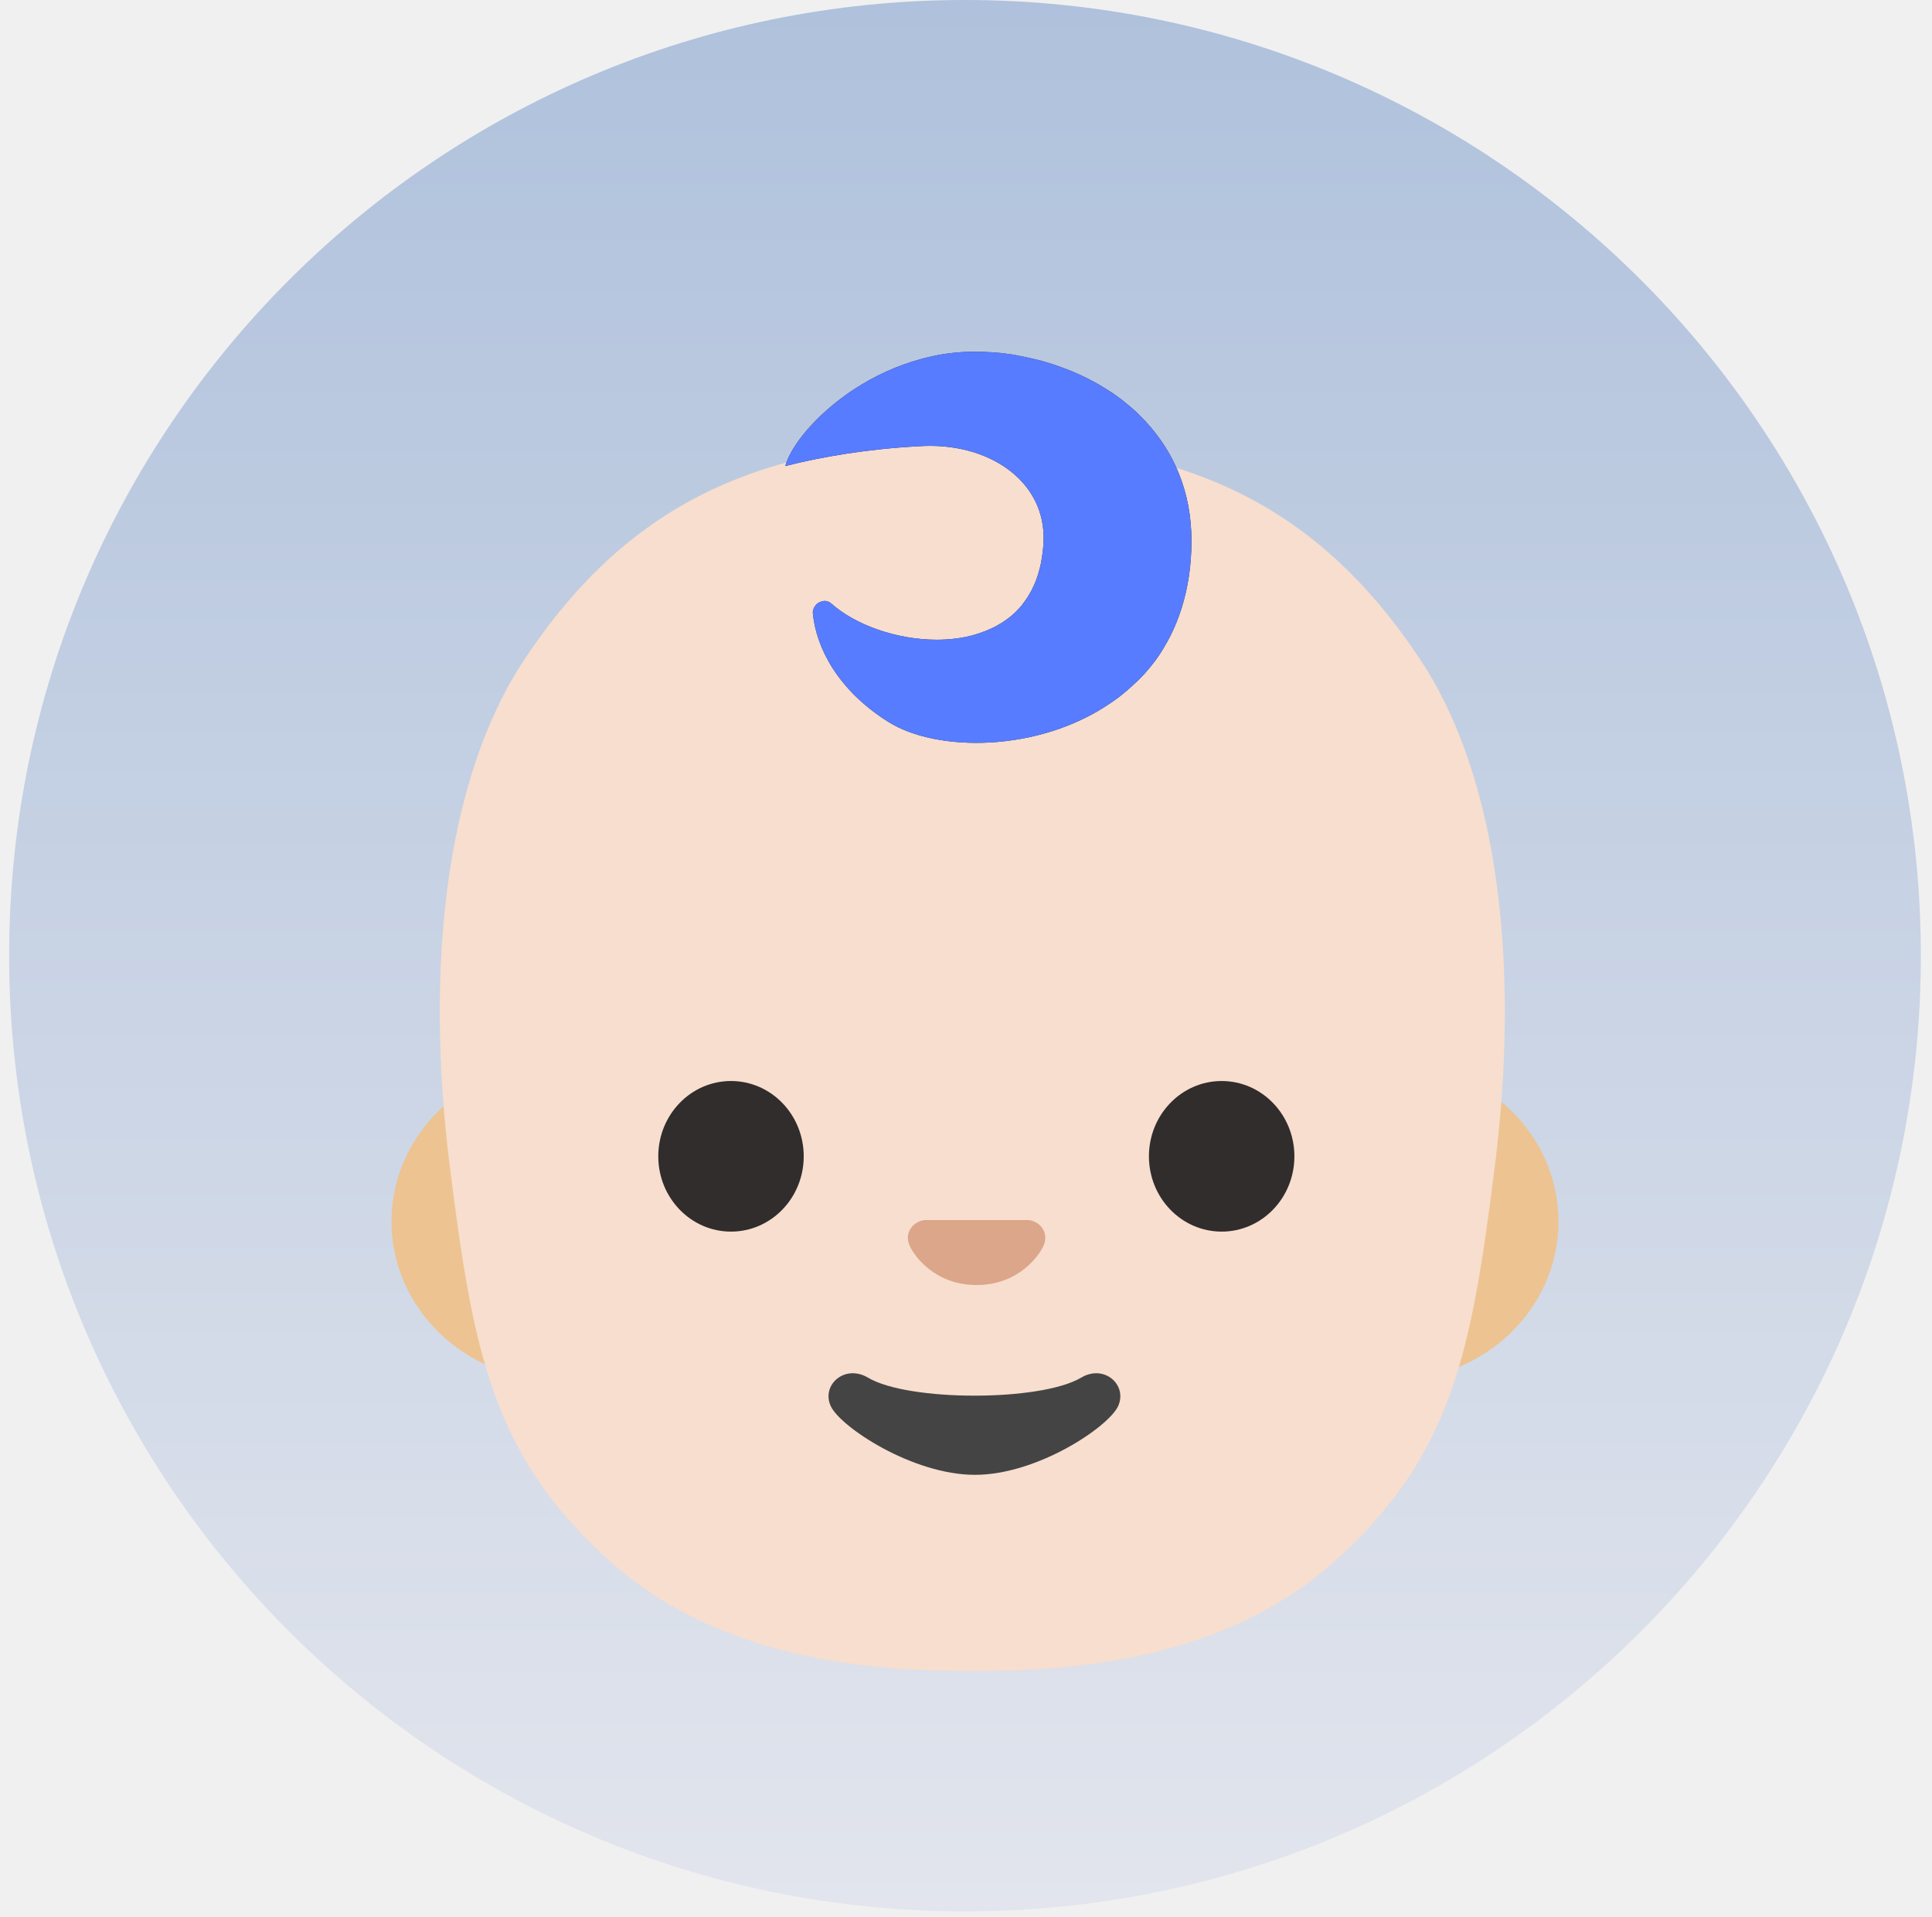
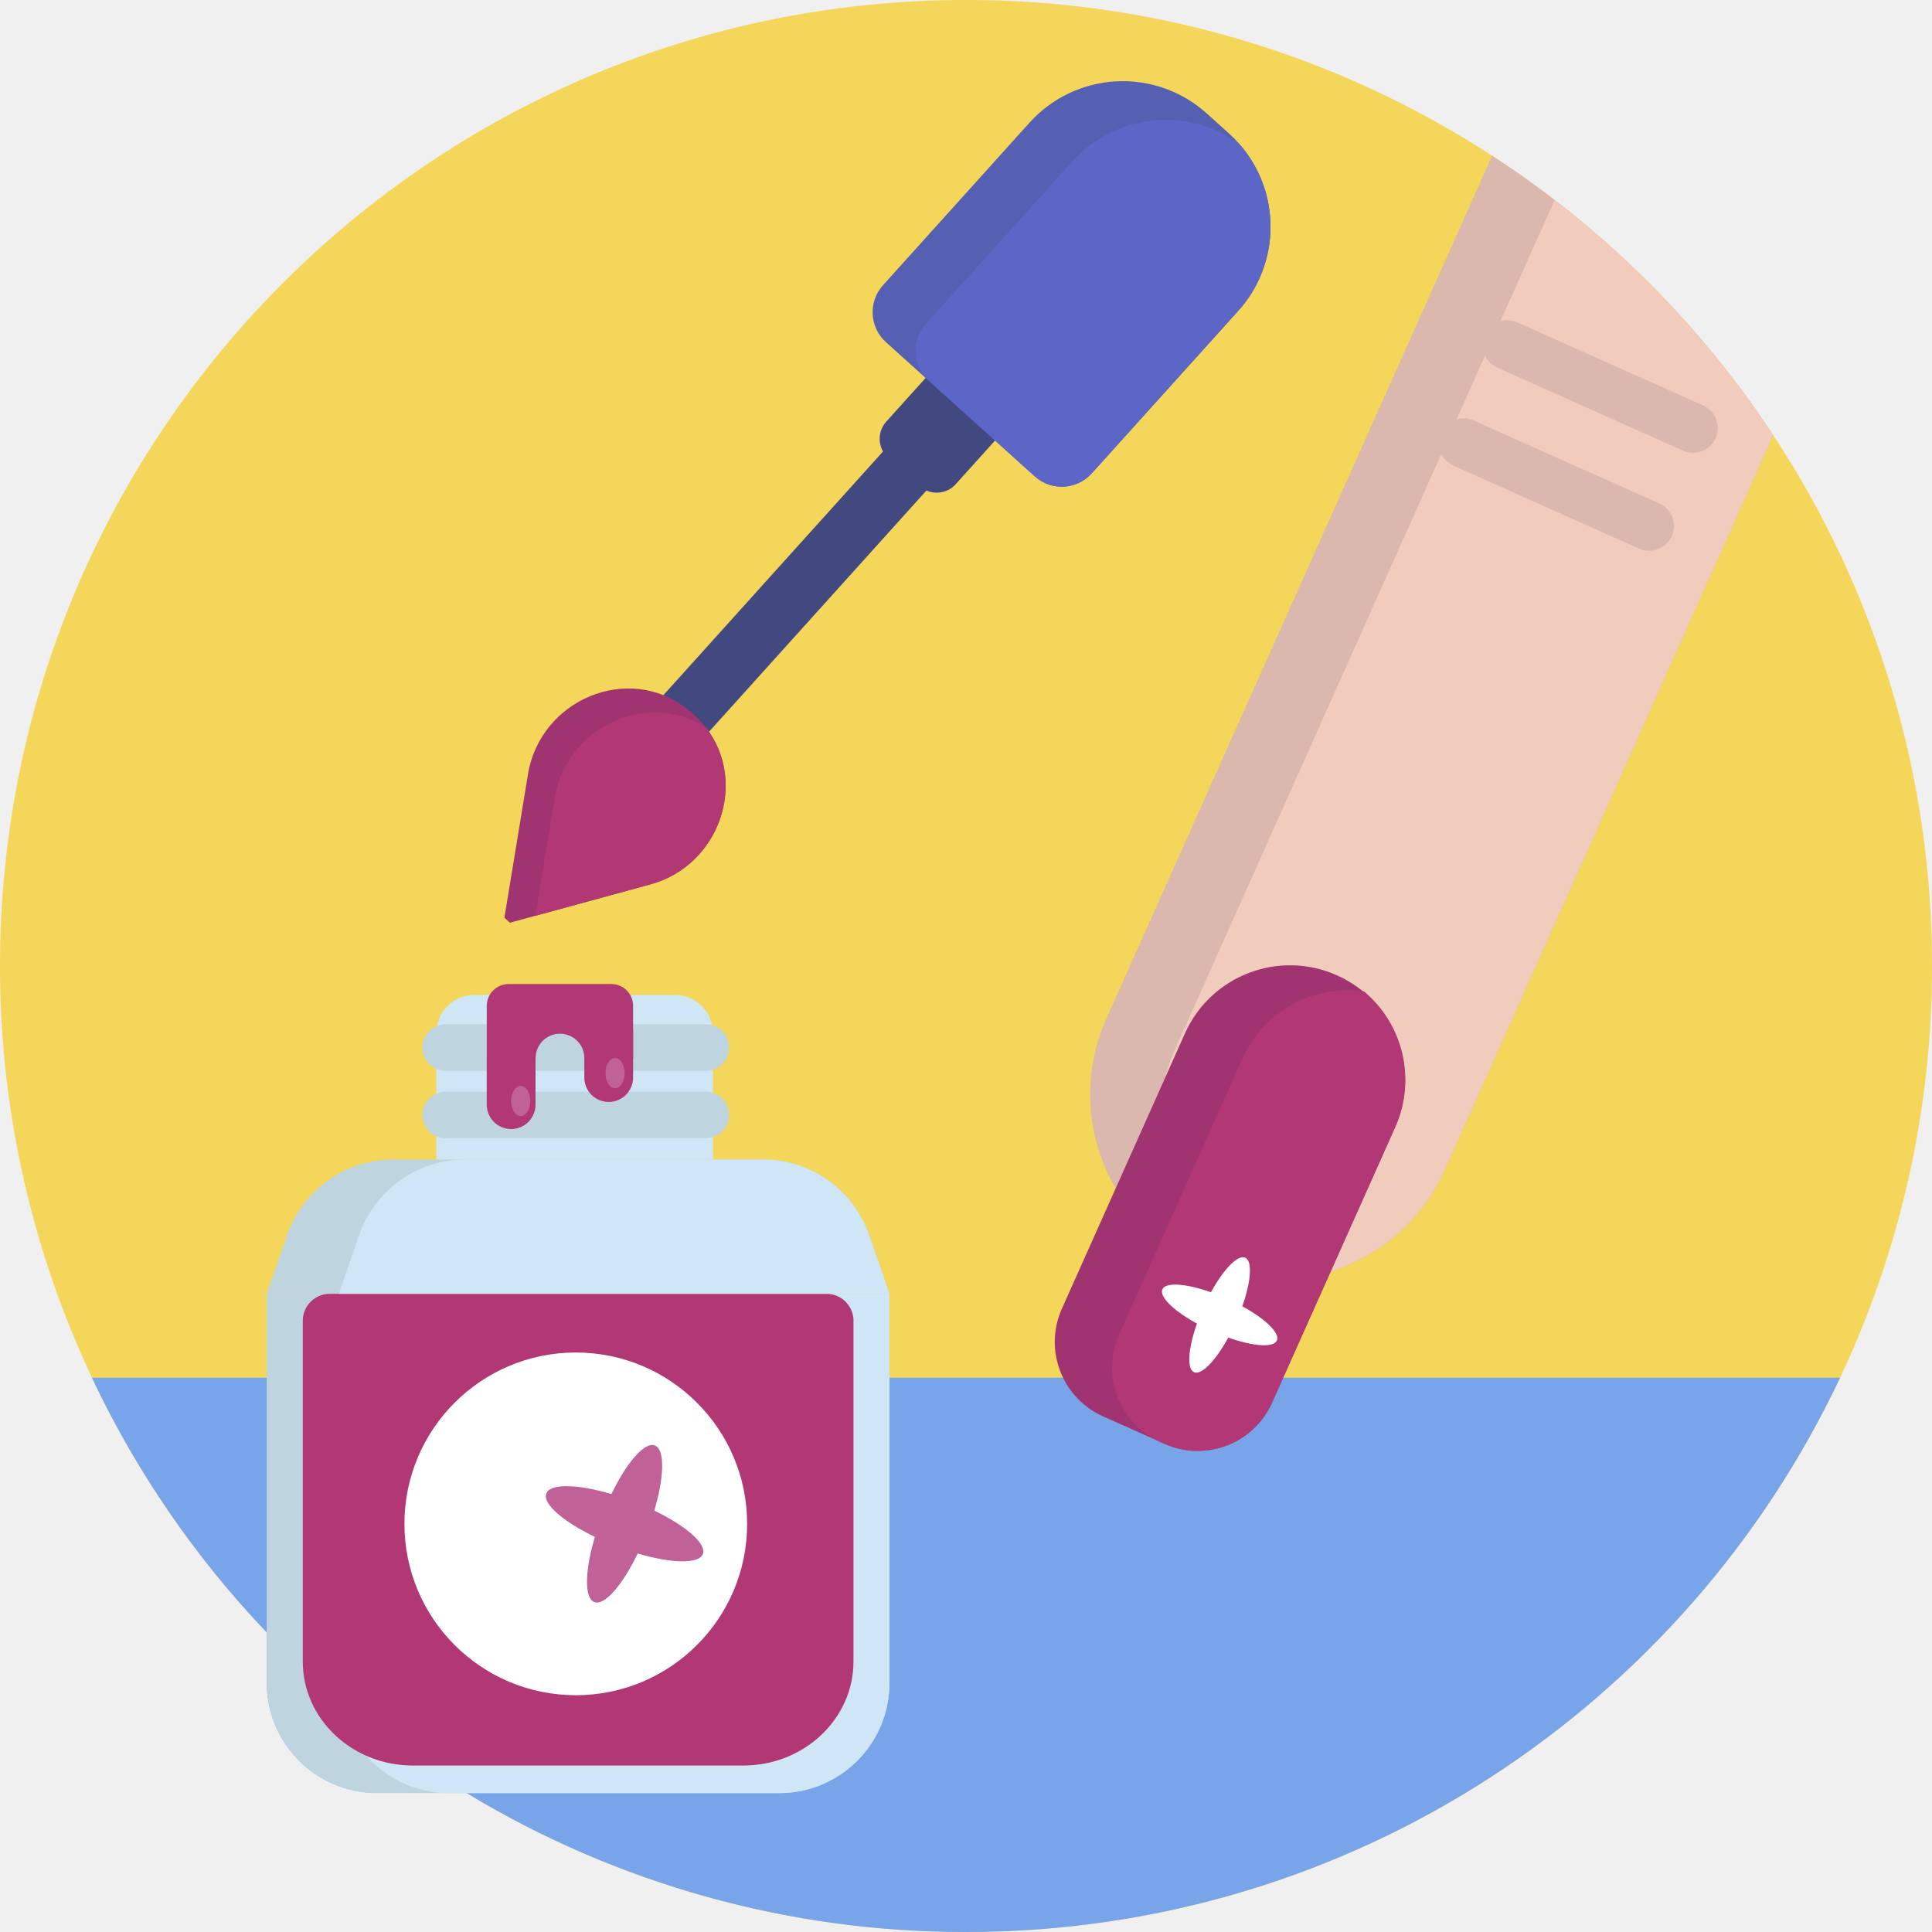
- <svg xmlns="http://www.w3.org/2000/svg" width="127" height="126" viewBox="0 0 127 126" fill="none">
-   <circle cx="63.434" cy="62.833" r="62.833" fill="url(#paint0_linear_4741_2342)" />
-   <path d="M91.646 69.91H36.535C30.596 69.91 25.734 74.588 25.734 80.313C25.734 86.03 30.596 90.715 36.535 90.715H91.646C97.585 90.715 102.447 86.038 102.447 80.313C102.454 74.588 97.592 69.91 91.646 69.91Z" fill="#EDC391" />
-   <path d="M93.425 43.463C86.335 32.677 77.195 28.988 63.915 28.988C50.635 28.988 41.494 32.67 34.404 43.463C29.211 51.372 27.956 63.803 29.557 76.611C31.099 88.924 32.376 95.682 40.019 102.58C46.659 108.57 55.674 109.862 63.406 109.862H64.424C72.156 109.862 81.178 108.57 87.811 102.58C95.454 95.682 96.73 88.924 98.272 76.611C99.873 63.803 98.619 51.364 93.425 43.463Z" fill="#F7DECE" />
-   <path d="M74.905 44.642C75.008 44.531 75.111 44.428 75.215 44.317C75.288 44.236 75.362 44.147 75.436 44.066C75.606 43.867 75.768 43.668 75.923 43.461L75.989 43.373C76.137 43.173 76.27 42.967 76.403 42.753C76.439 42.694 76.476 42.627 76.513 42.568C76.638 42.355 76.764 42.141 76.882 41.912C76.904 41.875 76.919 41.845 76.934 41.809C77.214 41.255 77.457 40.658 77.657 40.031L77.679 39.964C78.085 38.658 78.321 37.205 78.321 35.567C78.321 32.291 77.14 29.702 75.34 27.747C75.318 27.725 75.303 27.71 75.288 27.688C75.148 27.54 75.001 27.393 74.853 27.245L74.765 27.157C74.593 26.993 74.416 26.836 74.233 26.684C74.086 26.559 73.938 26.441 73.791 26.323C73.754 26.294 73.717 26.271 73.688 26.242L73.201 25.888C73.171 25.873 73.149 25.851 73.119 25.836C72.529 25.438 71.917 25.084 71.282 24.781C71.26 24.766 71.231 24.759 71.209 24.744C71.024 24.656 70.84 24.575 70.655 24.493L70.486 24.42C70.323 24.353 70.161 24.287 69.999 24.228C69.94 24.206 69.873 24.183 69.814 24.161C69.659 24.102 69.504 24.051 69.357 23.999L69.158 23.933C69.003 23.881 68.855 23.837 68.7 23.793C68.634 23.77 68.567 23.756 68.494 23.733C68.339 23.689 68.184 23.652 68.029 23.615L67.837 23.571C67.667 23.534 67.498 23.497 67.335 23.46C67.284 23.453 67.232 23.438 67.18 23.431C66.745 23.335 66.31 23.269 65.875 23.217C65.816 23.21 65.757 23.21 65.698 23.202C65.543 23.188 65.395 23.173 65.24 23.165C65.152 23.158 65.07 23.158 64.982 23.151C64.856 23.143 64.739 23.136 64.62 23.136C64.525 23.136 64.429 23.128 64.325 23.128C64.259 23.128 64.192 23.121 64.133 23.121H64.06C63.742 23.121 63.425 23.136 63.115 23.158C63.056 23.165 62.997 23.165 62.938 23.173C62.621 23.202 62.311 23.232 62.016 23.283C58.394 23.874 55.465 25.777 53.635 27.636C52.536 28.75 51.835 29.849 51.621 30.639H51.629C53.974 30.041 57.007 29.517 60.386 29.34C64.96 29.023 68.781 31.628 68.597 35.626C68.575 36.106 68.516 36.556 68.435 36.976L68.412 37.102C68.376 37.264 68.331 37.426 68.287 37.581C68.265 37.655 68.243 37.729 68.228 37.795C68.184 37.928 68.139 38.061 68.088 38.194C68.058 38.275 68.022 38.356 67.985 38.437C67.933 38.555 67.881 38.666 67.83 38.769C67.785 38.858 67.741 38.939 67.689 39.02C67.638 39.116 67.579 39.212 67.52 39.3C67.461 39.389 67.394 39.477 67.335 39.566C67.284 39.639 67.232 39.713 67.173 39.787C67.077 39.905 66.974 40.016 66.871 40.119C66.841 40.149 66.812 40.185 66.782 40.215C66.642 40.355 66.494 40.481 66.339 40.606C66.31 40.628 66.273 40.65 66.243 40.672C66.118 40.77 65.987 40.861 65.853 40.945C65.808 40.968 65.771 40.997 65.727 41.019C65.594 41.1 65.462 41.174 65.329 41.24C65.284 41.263 65.248 41.285 65.203 41.3C65.063 41.366 64.915 41.432 64.761 41.491C64.731 41.506 64.694 41.521 64.657 41.528C64.488 41.595 64.318 41.654 64.141 41.705C64.126 41.713 64.111 41.713 64.097 41.72C63.3 41.956 62.444 42.059 61.574 42.059C58.947 42.059 56.225 41.086 54.661 39.691C54.531 39.574 54.363 39.508 54.188 39.507C54.152 39.507 54.115 39.522 54.085 39.529C54.056 39.536 54.019 39.536 53.989 39.551C53.945 39.566 53.901 39.581 53.856 39.603C53.783 39.639 53.724 39.684 53.665 39.736C53.65 39.75 53.643 39.765 53.628 39.78C53.576 39.839 53.532 39.913 53.495 39.986C53.488 40.001 53.488 40.008 53.48 40.023C53.443 40.119 53.421 40.23 53.436 40.348C53.657 42.576 55.059 45.365 58.394 47.46C61.566 49.459 68.243 49.481 72.994 46.228L73.127 46.139C73.267 46.036 73.415 45.933 73.555 45.829C73.614 45.785 73.68 45.733 73.739 45.682C73.946 45.52 74.145 45.35 74.337 45.173L74.624 44.907C74.728 44.826 74.816 44.73 74.905 44.642Z" fill="#312D2D" />
-   <path d="M74.905 44.642C75.008 44.531 75.111 44.428 75.215 44.317C75.288 44.236 75.362 44.147 75.436 44.066C75.606 43.867 75.768 43.668 75.923 43.461L75.989 43.373C76.137 43.173 76.27 42.967 76.403 42.753C76.439 42.694 76.476 42.627 76.513 42.568C76.638 42.355 76.764 42.141 76.882 41.912C76.904 41.875 76.919 41.845 76.934 41.809C77.214 41.255 77.457 40.658 77.657 40.031L77.679 39.964C78.085 38.658 78.321 37.205 78.321 35.567C78.321 32.291 77.14 29.702 75.34 27.747C75.318 27.725 75.303 27.71 75.288 27.688C75.148 27.54 75.001 27.393 74.853 27.245L74.765 27.157C74.593 26.993 74.416 26.836 74.233 26.684C74.086 26.559 73.938 26.441 73.791 26.323C73.754 26.294 73.717 26.271 73.688 26.242L73.201 25.888C73.171 25.873 73.149 25.851 73.119 25.836C72.529 25.438 71.917 25.084 71.282 24.781C71.26 24.766 71.231 24.759 71.209 24.744C71.024 24.656 70.84 24.575 70.655 24.493L70.486 24.42C70.323 24.353 70.161 24.287 69.999 24.228C69.94 24.206 69.873 24.183 69.814 24.161C69.659 24.102 69.504 24.051 69.357 23.999L69.158 23.933C69.003 23.881 68.855 23.837 68.7 23.793C68.634 23.77 68.567 23.756 68.494 23.733C68.339 23.689 68.184 23.652 68.029 23.615L67.837 23.571C67.667 23.534 67.498 23.497 67.335 23.46C67.284 23.453 67.232 23.438 67.18 23.431C66.745 23.335 66.31 23.269 65.875 23.217C65.816 23.21 65.757 23.21 65.698 23.202C65.543 23.188 65.395 23.173 65.24 23.165C65.152 23.158 65.07 23.158 64.982 23.151C64.856 23.143 64.739 23.136 64.62 23.136C64.525 23.136 64.429 23.128 64.325 23.128C64.259 23.128 64.192 23.121 64.133 23.121H64.06C63.742 23.121 63.425 23.136 63.115 23.158C63.056 23.165 62.997 23.165 62.938 23.173C62.621 23.202 62.311 23.232 62.016 23.283C58.394 23.874 55.465 25.777 53.635 27.636C52.536 28.75 51.835 29.849 51.621 30.639H51.629C53.974 30.041 57.007 29.517 60.386 29.34C64.96 29.023 68.781 31.628 68.597 35.626C68.575 36.106 68.516 36.556 68.435 36.976L68.412 37.102C68.376 37.264 68.331 37.426 68.287 37.581C68.265 37.655 68.243 37.729 68.228 37.795C68.184 37.928 68.139 38.061 68.088 38.194C68.058 38.275 68.022 38.356 67.985 38.437C67.933 38.555 67.881 38.666 67.83 38.769C67.785 38.858 67.741 38.939 67.689 39.02C67.638 39.116 67.579 39.212 67.52 39.3C67.461 39.389 67.394 39.477 67.335 39.566C67.284 39.639 67.232 39.713 67.173 39.787C67.077 39.905 66.974 40.016 66.871 40.119C66.841 40.149 66.812 40.185 66.782 40.215C66.642 40.355 66.494 40.481 66.339 40.606C66.31 40.628 66.273 40.65 66.243 40.672C66.118 40.77 65.987 40.861 65.853 40.945C65.808 40.968 65.771 40.997 65.727 41.019C65.594 41.1 65.462 41.174 65.329 41.24C65.284 41.263 65.248 41.285 65.203 41.3C65.063 41.366 64.915 41.432 64.761 41.491C64.731 41.506 64.694 41.521 64.657 41.528C64.488 41.595 64.318 41.654 64.141 41.705C64.126 41.713 64.111 41.713 64.097 41.72C63.3 41.956 62.444 42.059 61.574 42.059C58.947 42.059 56.225 41.086 54.661 39.691C54.531 39.574 54.363 39.508 54.188 39.507C54.152 39.507 54.115 39.522 54.085 39.529C54.056 39.536 54.019 39.536 53.989 39.551C53.945 39.566 53.901 39.581 53.856 39.603C53.783 39.639 53.724 39.684 53.665 39.736C53.65 39.75 53.643 39.765 53.628 39.78C53.576 39.839 53.532 39.913 53.495 39.986C53.488 40.001 53.488 40.008 53.48 40.023C53.443 40.119 53.421 40.23 53.436 40.348C53.657 42.576 55.059 45.365 58.394 47.46C61.566 49.459 68.243 49.481 72.994 46.228L73.127 46.139C73.267 46.036 73.415 45.933 73.555 45.829C73.614 45.785 73.68 45.733 73.739 45.682C73.946 45.52 74.145 45.35 74.337 45.173L74.624 44.907C74.728 44.826 74.816 44.73 74.905 44.642Z" fill="#577CFF" />
-   <path d="M67.937 80.294C67.838 80.253 67.733 80.226 67.627 80.213H60.766C60.662 80.228 60.559 80.25 60.456 80.294C59.836 80.545 59.489 81.194 59.785 81.873C60.08 82.559 61.444 84.484 64.196 84.484C66.948 84.484 68.313 82.559 68.608 81.873C68.896 81.187 68.556 80.545 67.937 80.294Z" fill="#DBA689" />
-   <path d="M48.052 80.973C50.693 80.973 52.833 78.757 52.833 76.023C52.833 73.289 50.693 71.072 48.052 71.072C45.412 71.072 43.272 73.289 43.272 76.023C43.272 78.757 45.412 80.973 48.052 80.973Z" fill="#312D2D" />
-   <path d="M80.306 80.973C82.946 80.973 85.087 78.757 85.087 76.023C85.087 73.289 82.946 71.072 80.306 71.072C77.666 71.072 75.525 73.289 75.525 76.023C75.525 78.757 77.666 80.973 80.306 80.973Z" fill="#312D2D" />
-   <path d="M71.068 90.575C68.412 92.154 59.706 92.154 57.058 90.575C55.531 89.668 53.974 91.055 54.608 92.442C55.228 93.807 59.979 96.964 64.088 96.964C68.191 96.964 72.883 93.807 73.502 92.442C74.129 91.055 72.588 89.668 71.068 90.575Z" fill="#444444" />
+ <svg xmlns="http://www.w3.org/2000/svg" viewBox="0 0 512 512">
  <defs>
-     <linearGradient id="paint0_linear_4741_2342" x1="63.434" y1="0" x2="63.434" y2="125.665" gradientUnits="userSpaceOnUse">
-       <stop stop-color="#AFC1DC" />
-       <stop offset="1" stop-color="#E2E5ED" />
-     </linearGradient>
+     <style>.cls-1{fill:#f4d65b;}.cls-2{fill:#78a4ea;}.cls-3{fill:#dab8ad;}.cls-4{fill:#f1cbbc;}.cls-5{fill:#9f3471;}.cls-6{fill:#b13874;}.cls-7{fill:#fff;}.cls-8{fill:#bed5e0;}.cls-9{fill:#cee6f5;}.cls-10{fill:#c06197;}.cls-11{fill:#414980;}.cls-12{fill:#5560b2;}.cls-13{fill:#5c66c7;}</style>
  </defs>
+   <g id="BULINE">
+     <path class="cls-1" d="M512,256a254.82,254.82,0,0,1-24.36,109.11C446.68,451.92,358.35,512,256,512a254.8,254.8,0,0,1-132.4-36.86q-5.76-3.48-11.31-7.26a255.39,255.39,0,0,1-22-16.78q-5.09-4.32-9.93-8.9t-9.62-9.56A255.35,255.35,0,0,1,0,256C0,114.62,114.62,0,256,0A254.82,254.82,0,0,1,395.43,41.27Q404,46.82,412,53a257.45,257.45,0,0,1,57.92,62.32A254.8,254.8,0,0,1,512,256Z" />
+   </g>
+   <g id="Icons">
+     <path class="cls-2" d="M487.64,365.11C446.68,451.92,358.35,512,256,512a254.8,254.8,0,0,1-132.4-36.86H99.87A29.19,29.19,0,0,1,70.7,446V432.64a256.45,256.45,0,0,1-46.34-67.53Z" />
+     <path class="cls-3" d="M469.92,115.33,382.86,310.09a48.93,48.93,0,0,1-30.2,26.83h0a48.91,48.91,0,0,1-21.55,1.75c-1.21-.17-2.41-.39-3.61-.65s-2.15-.51-3.22-.82A49.13,49.13,0,0,1,293.17,270L395.43,41.27Q404,46.82,412,53A257.45,257.45,0,0,1,469.92,115.33Z" />
+     <path class="cls-4" d="M469.92,115.33,382.86,310.09a49.16,49.16,0,0,1-51.76,28.58c-1.21-.17-2.41-.39-3.61-.65-.82-.59-1.62-1.2-2.39-1.84a49.1,49.1,0,0,1-13.73-58.05L382,120.22,386,111.1l7.54-16.86,4.08-9.12L412,53A257.45,257.45,0,0,1,469.92,115.33Z" />
+     <path class="cls-5" d="M369.78,298.61,337.1,371.72a21.58,21.58,0,0,1-28.51,10.9l-16.29-7.28a21.59,21.59,0,0,1-10.89-28.52l32.68-73.1a30.5,30.5,0,0,1,55.69,24.89Z" />
+     <path class="cls-6" d="M369.78,298.61,337.1,371.72a21.58,21.58,0,0,1-28.51,10.9l-1.12-.5a21.57,21.57,0,0,1-10.88-28.51l32.68-73.11a30.52,30.52,0,0,1,32.23-17.74,30.54,30.54,0,0,1,8.28,35.85Z" />
+     <rect class="cls-3" x="390.58" y="95.86" width="67" height="13.11" rx="6.55" transform="translate(78.72 -164.16) rotate(24.09)" />
+     <rect class="cls-3" x="378.97" y="121.84" width="67" height="13.11" rx="6.55" transform="translate(88.31 -157.16) rotate(24.09)" />
+     <ellipse class="cls-7" cx="323.2" cy="348.44" rx="16.61" ry="4.73" transform="translate(-126.8 501.3) rotate(-65.91)" />
+     <ellipse class="cls-7" cx="323.2" cy="348.44" rx="4.73" ry="16.61" transform="translate(-126.8 501.3) rotate(-65.91)" />
+     <path class="cls-8" d="M235.72,342.88V446a29.18,29.18,0,0,1-29.17,29.19H99.87A29.19,29.19,0,0,1,70.7,446V342.88Z" />
+     <path class="cls-8" d="M235.72,342.88H70.7l5.38-15.56a29.8,29.8,0,0,1,28.15-20.05h98a29.8,29.8,0,0,1,28.15,20.05Z" />
+     <path class="cls-9" d="M235.72,342.88V446a29.18,29.18,0,0,1-29.17,29.19H119A29.2,29.2,0,0,1,89.79,446V342.88Z" />
+     <path class="cls-6" d="M226.18,349.82V440.3c0,15.23-13.07,27.58-29.19,27.58H109.42c-16.12,0-29.18-12.34-29.18-27.57V349.82a7.15,7.15,0,0,1,7.34-6.94H218.84A7.15,7.15,0,0,1,226.18,349.82Z" />
+     <path class="cls-9" d="M235.72,342.88H89.79l5.38-15.56a29.79,29.79,0,0,1,28.15-20.05h78.87a29.8,29.8,0,0,1,28.15,20.05Z" />
+     <path class="cls-9" d="M125.71,263.66h53.16a10.06,10.06,0,0,1,10.06,10.06v33.56a0,0,0,0,1,0,0H115.65a0,0,0,0,1,0,0V273.71A10.06,10.06,0,0,1,125.71,263.66Z" />
+     <rect class="cls-8" x="111.95" y="271.46" width="81.28" height="12.32" rx="6.16" />
+     <rect class="cls-8" x="111.95" y="289.31" width="81.28" height="12.32" rx="6.16" />
+     <circle class="cls-7" cx="152.59" cy="403.84" r="45.41" />
+     <path class="cls-6" d="M167.78,266.55v13.93H154.85v-.1a6.43,6.43,0,0,0-1.9-4.56,6.45,6.45,0,0,0-11,4.63v0H129V266.55a5.79,5.79,0,0,1,5.77-5.77H162A5.77,5.77,0,0,1,167.78,266.55Z" />
+     <path class="cls-6" d="M141.92,280.38v12.11a6.47,6.47,0,1,1-12.93,0V280.38a6.47,6.47,0,0,1,12.93,0Z" />
+     <path class="cls-6" d="M167.78,273.2v12.11a6.47,6.47,0,1,1-12.93,0V273.2a6.47,6.47,0,0,1,12.93,0Z" />
+     <ellipse class="cls-10" cx="162.99" cy="284.39" rx="2.54" ry="4" />
+     <ellipse class="cls-10" cx="137.99" cy="291.78" rx="2.54" ry="4" />
+     <path class="cls-11" d="M241.21,88.37H266a0,0,0,0,1,0,0v35.35a6.77,6.77,0,0,1-6.77,6.77H248a6.77,6.77,0,0,1-6.77-6.77V88.37A0,0,0,0,1,241.21,88.37Z" transform="translate(138.51 -141.66) rotate(42.03)" />
+     <rect class="cls-11" x="199.3" y="98.68" width="15.47" height="124.87" transform="translate(161.13 -97.17) rotate(42.03)" />
+     <path class="cls-12" d="M328.14,82.38l-38.82,43.07a10.7,10.7,0,0,1-15.1.78L234.78,90.68A10.69,10.69,0,0,1,234,75.59l38.82-43.07a33.25,33.25,0,0,1,47-2.44l5.92,5.33A31.73,31.73,0,0,1,328.29,38,33.26,33.26,0,0,1,328.14,82.38Z" />
+     <path class="cls-13" d="M328.14,82.38l-38.82,43.07a10.7,10.7,0,0,1-15.1.78l-28.07-25.31a10.68,10.68,0,0,1-.79-15.09l38.83-43.07A33.25,33.25,0,0,1,328.29,38,33.26,33.26,0,0,1,328.14,82.38Z" />
+     <path class="cls-5" d="M172.36,234.37l-30.51,8.33-6.71,1.83-1.47-1.32,6.26-38.08c3.25-19.69,26.53-29.57,42.22-17.23.53.41,1,.84,1.54,1.29s1,.92,1.45,1.4c.65.67,1.25,1.38,1.81,2.08C198.31,207.14,190.71,229.35,172.36,234.37Z" />
+     <path class="cls-6" d="M172.36,234.37l-30.51,8.33L147,211.49c3.08-18.78,24.38-28.64,40-18.82C198.31,207.14,190.71,229.35,172.36,234.37Z" />
+     <ellipse class="cls-10" cx="165.53" cy="403.84" rx="22.24" ry="6.33" transform="translate(-270.84 412.56) rotate(-68.86)" />
+     <ellipse class="cls-10" cx="165.53" cy="403.84" rx="6.33" ry="22.24" transform="translate(-270.84 412.56) rotate(-68.86)" />
+   </g>
</svg>
